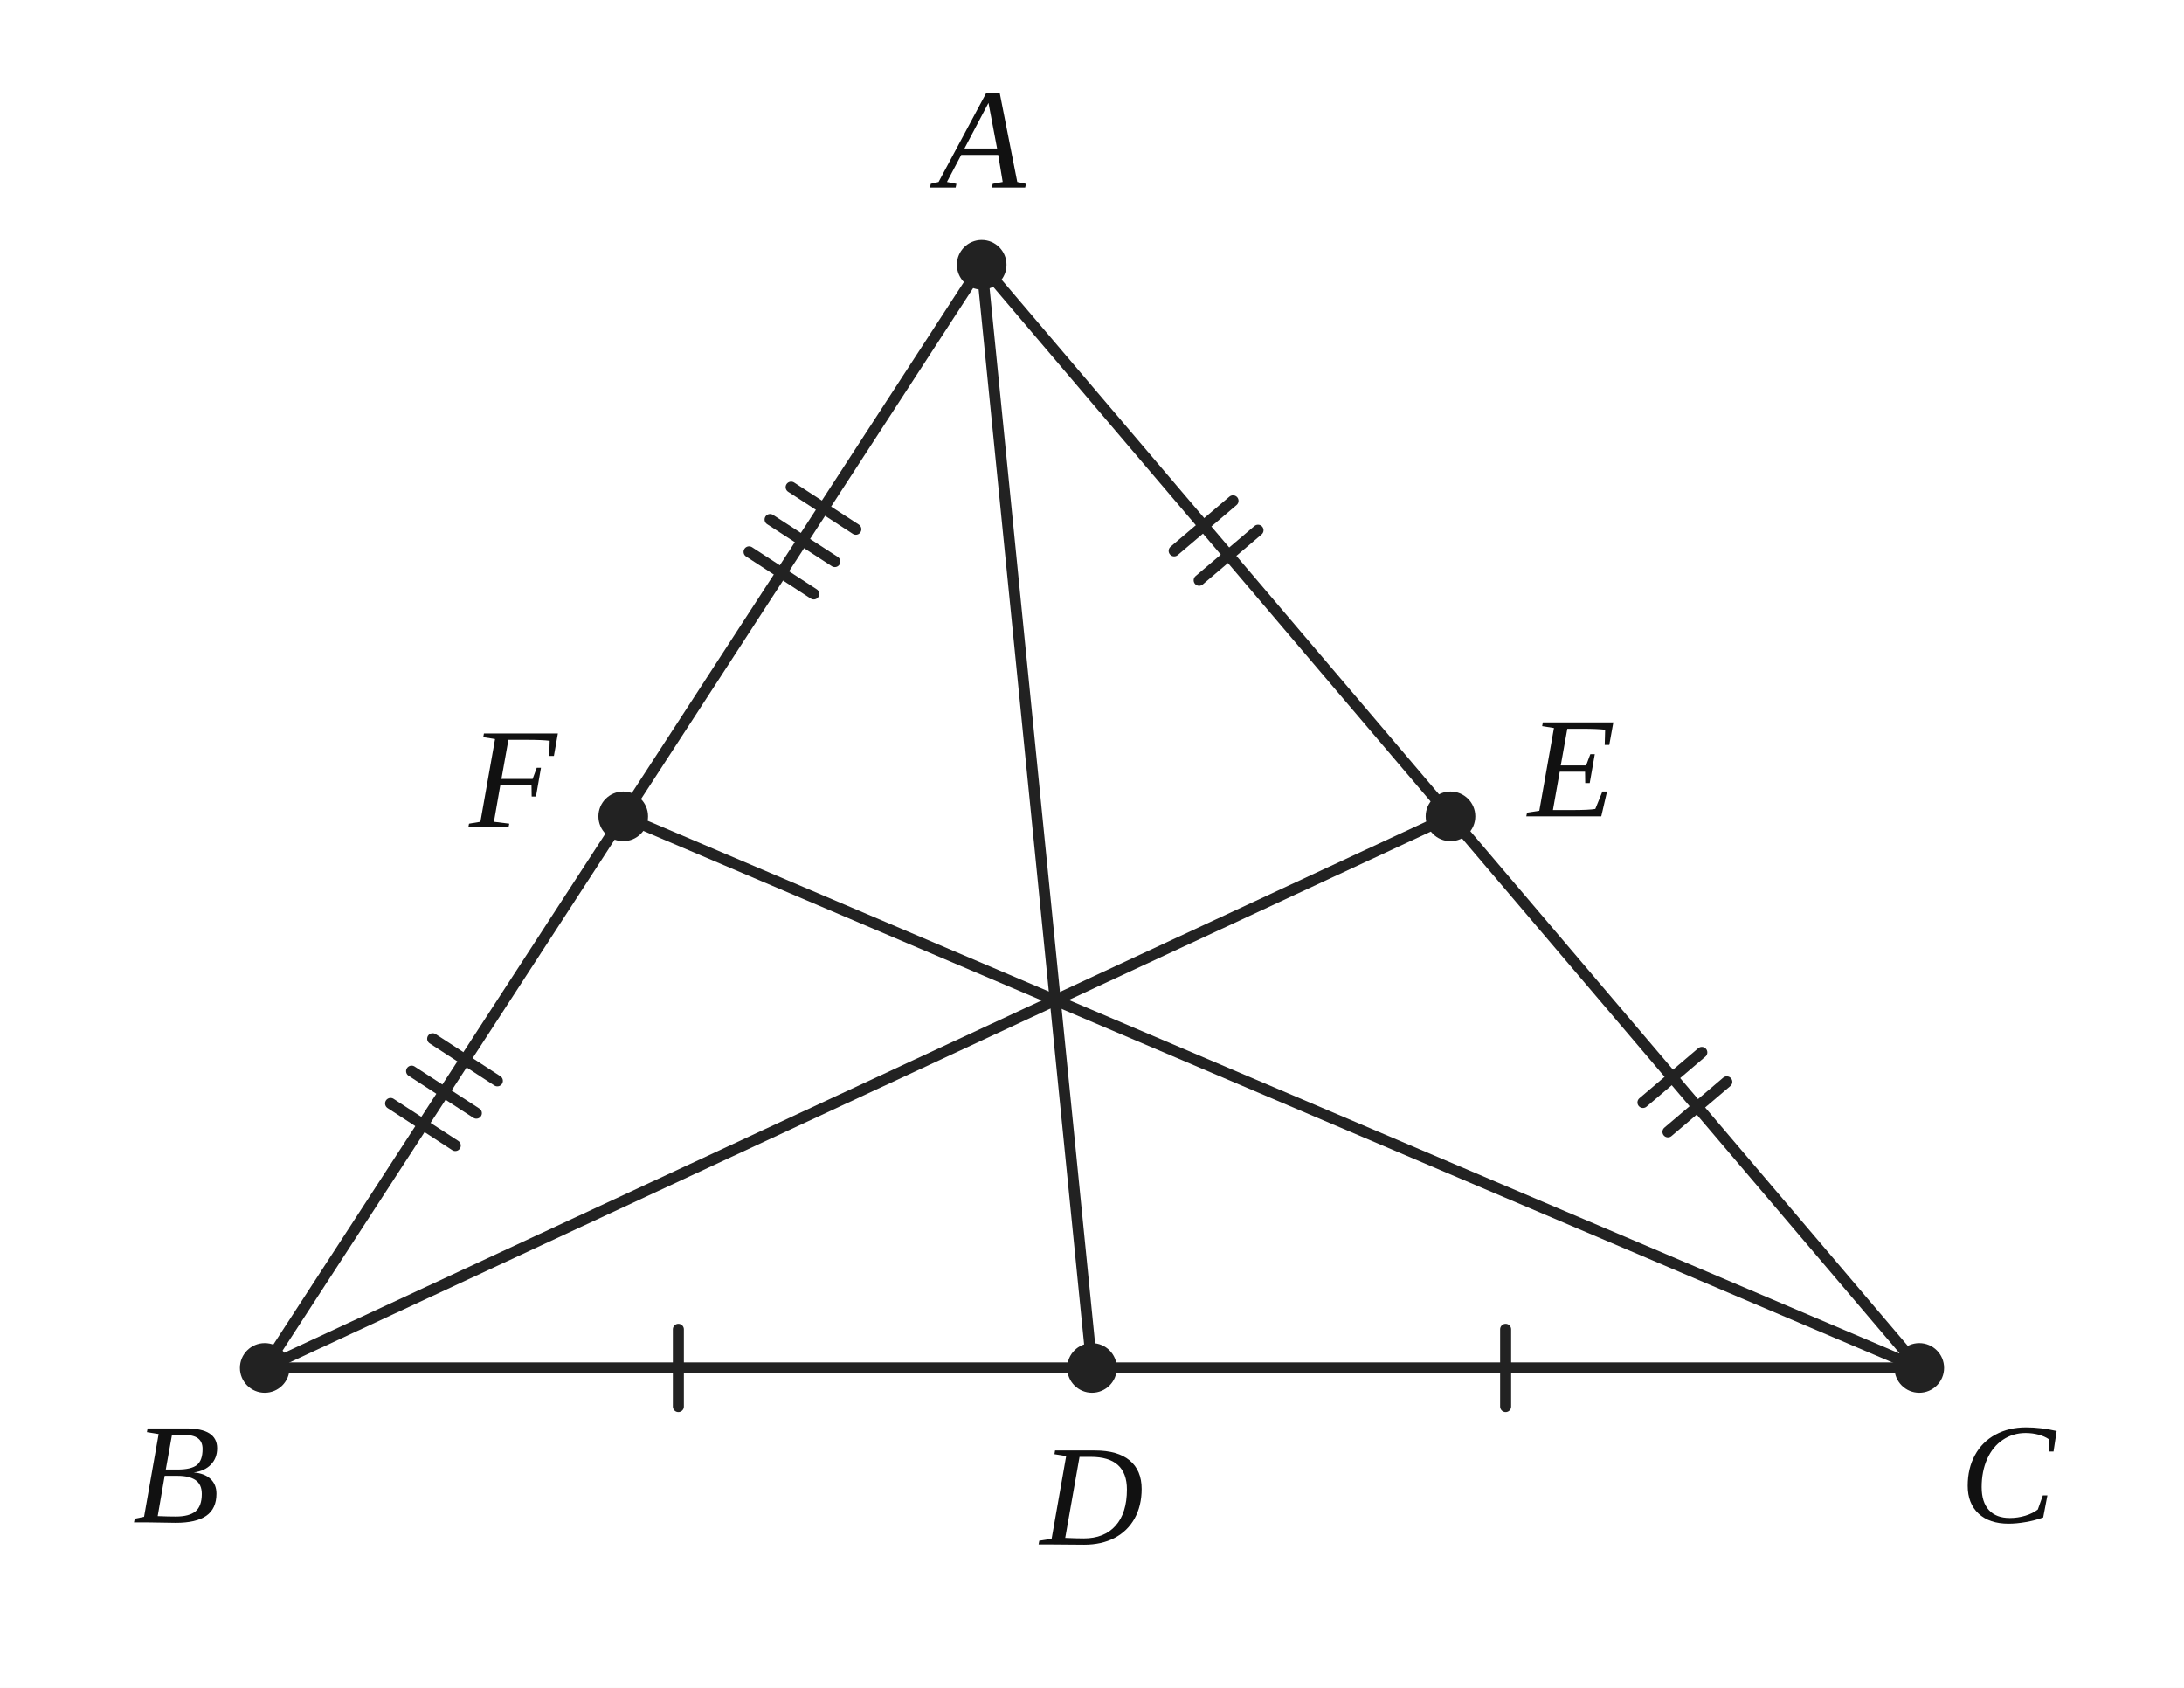
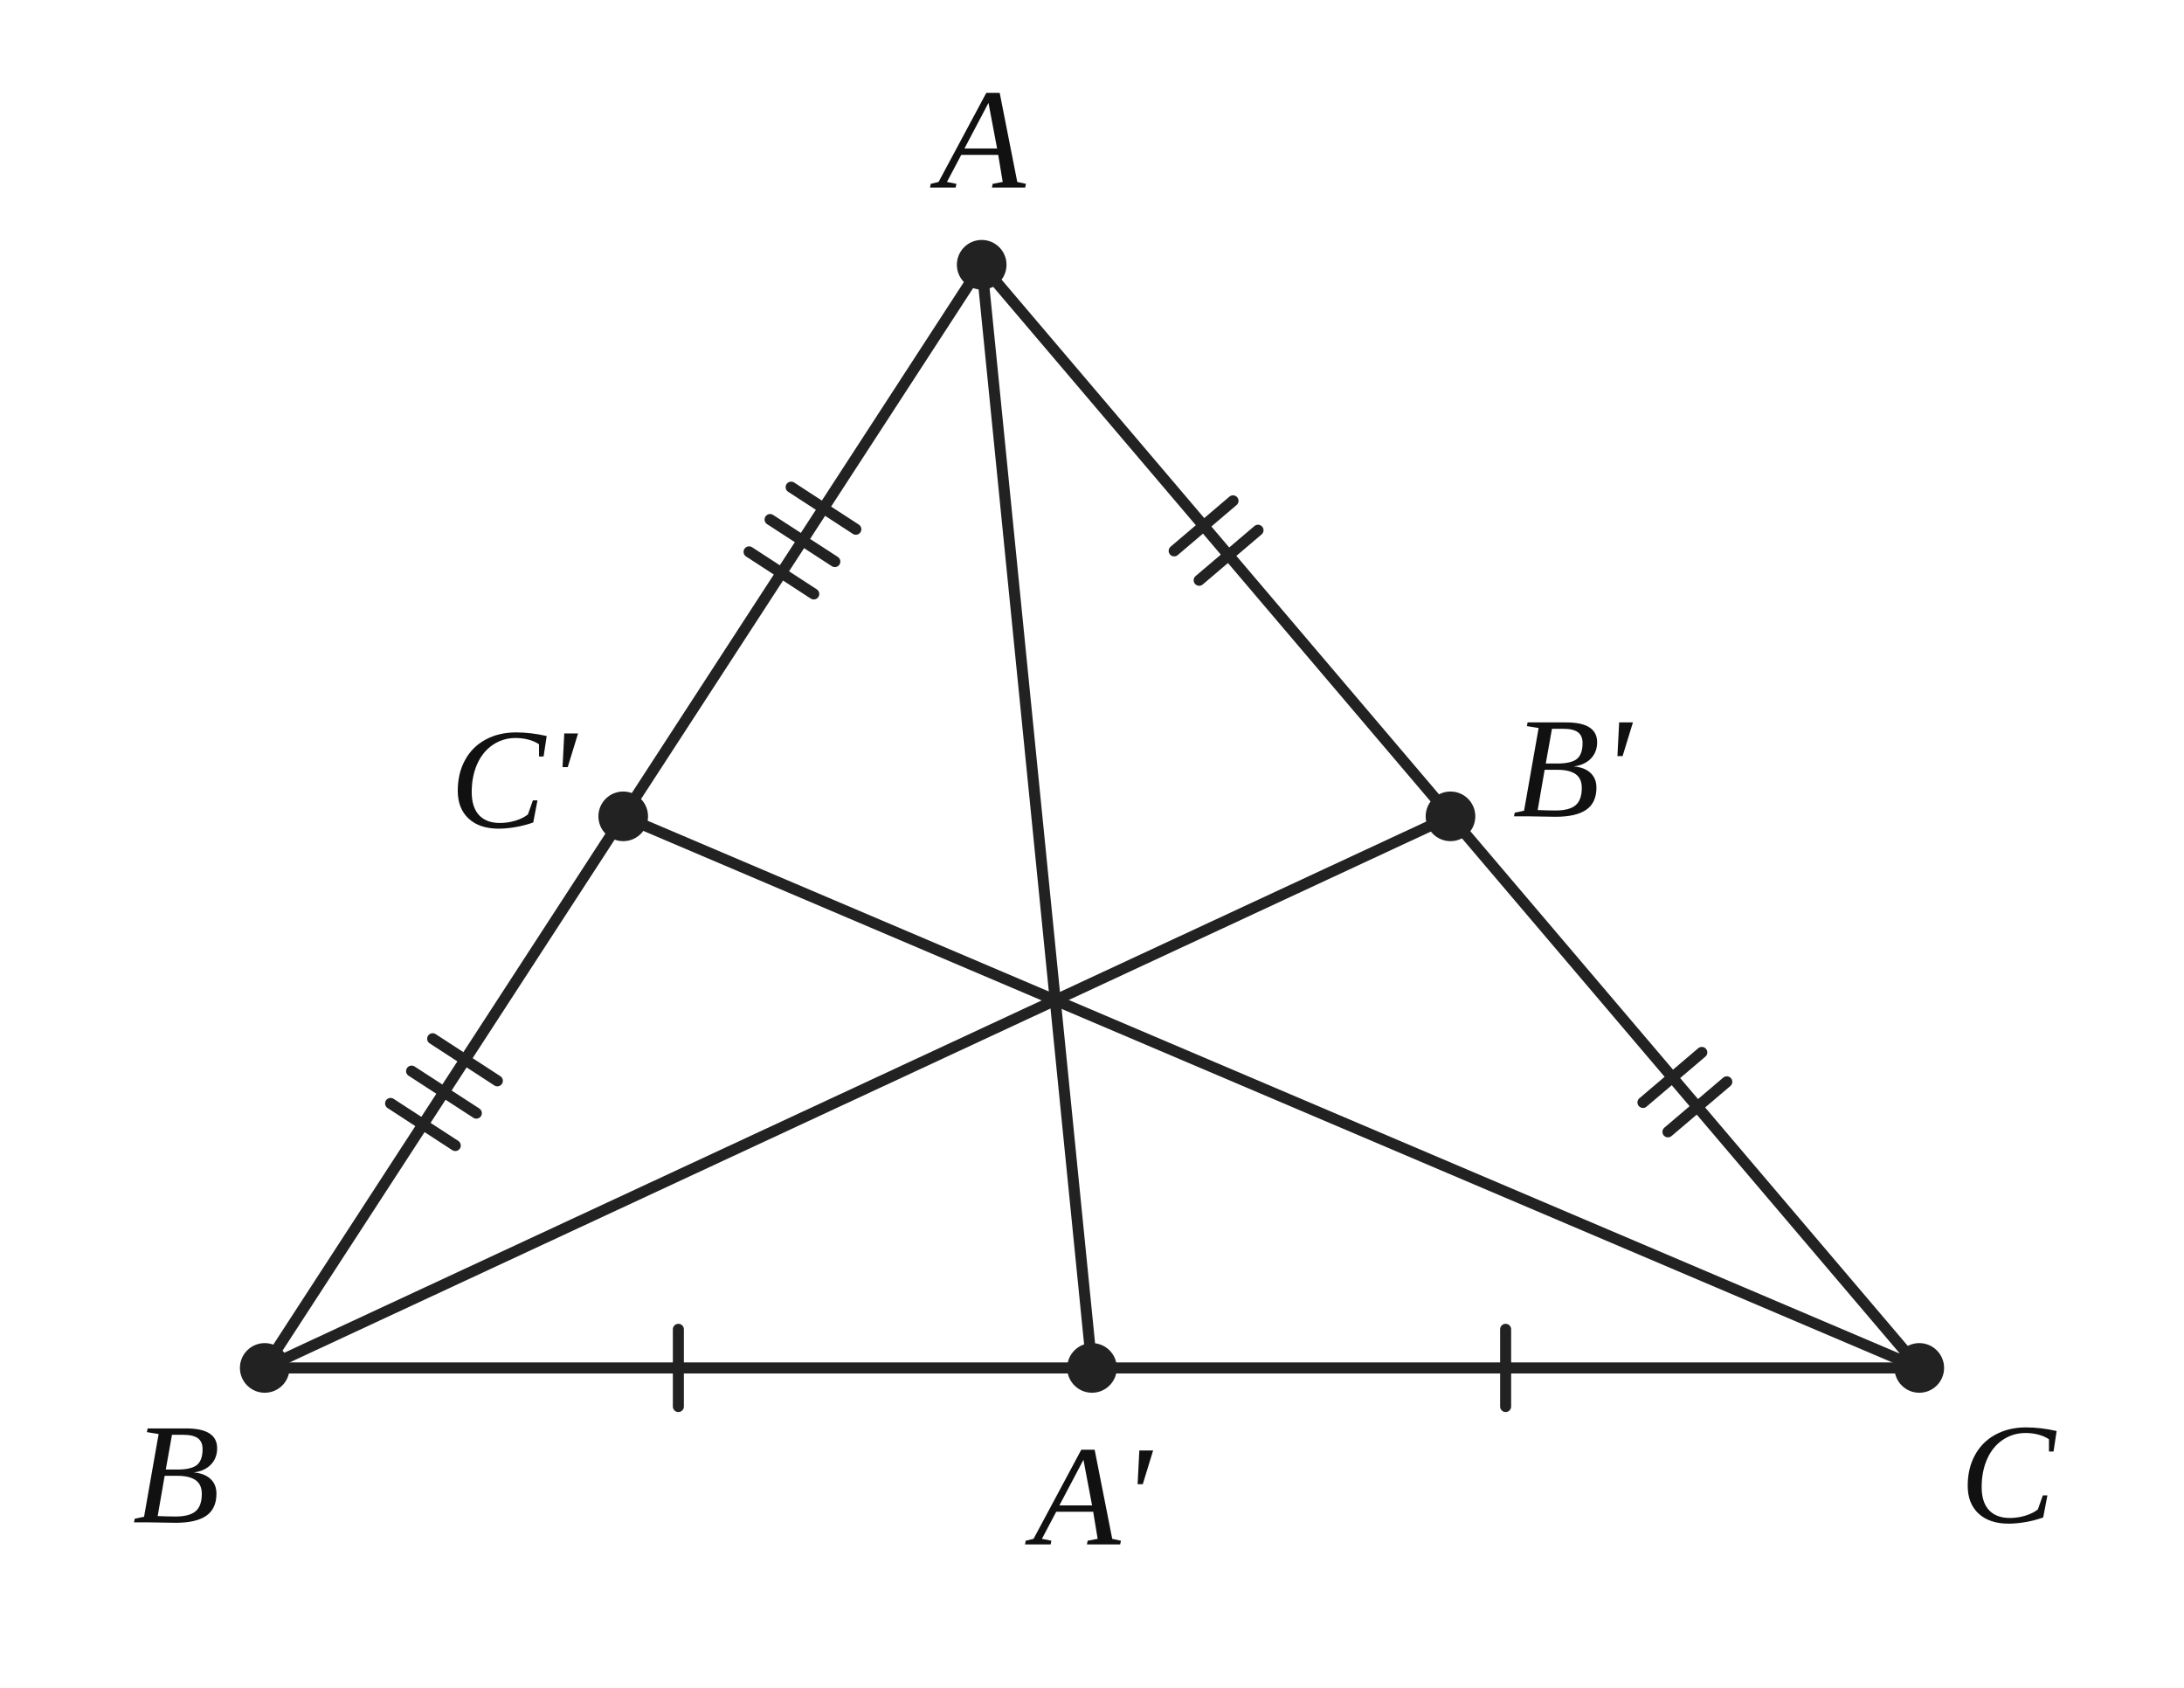
<svg xmlns="http://www.w3.org/2000/svg" width="396" height="306" viewBox="0 0 396 306">
  <rect width="396" height="306" fill="#fff" />
  <g stroke="#222" stroke-width="2" stroke-linecap="round" fill="none">
    <g transform="translate(8,18)">
      <line x1="170" y1="30" x2="40" y2="230" />
      <line x1="40" y1="230" x2="340" y2="230" />
      <line x1="340" y1="230" x2="170" y2="30" />
      <line x1="170" y1="30" x2="190" y2="230" />
      <line x1="40" y1="230" x2="255" y2="130" />
      <line x1="340" y1="230" x2="105" y2="130" />
      <line x1="115" y1="223" x2="115" y2="237" />
      <line x1="265" y1="223" x2="265" y2="237" />
      <line x1="294.43" y1="187.2" x2="305.1" y2="178.13" />
      <line x1="289.9" y1="181.87" x2="300.57" y2="172.8" />
      <line x1="209.43" y1="87.2" x2="220.1" y2="78.13" />
      <line x1="204.9" y1="81.87" x2="215.57" y2="72.8" />
      <line x1="147.18" y1="77.95" x2="135.45" y2="70.32" />
      <line x1="143.37" y1="83.81" x2="131.63" y2="76.19" />
      <line x1="139.55" y1="89.68" x2="127.82" y2="82.05" />
      <line x1="82.18" y1="177.95" x2="70.45" y2="170.32" />
      <line x1="78.37" y1="183.81" x2="66.63" y2="176.19" />
      <line x1="74.55" y1="189.68" x2="62.82" y2="182.05" />
      <circle cx="170" cy="30" r="4.5" fill="#222" stroke="none" />
      <circle cx="40" cy="230" r="4.5" fill="#222" stroke="none" />
      <circle cx="340" cy="230" r="4.5" fill="#222" stroke="none" />
      <circle cx="190" cy="230" r="4.5" fill="#222" stroke="none" />
      <circle cx="255" cy="130" r="4.5" fill="#222" stroke="none" />
      <circle cx="105" cy="130" r="4.5" fill="#222" stroke="none" />
      <text x="170" y="16" text-anchor="middle" fill="#111" stroke="none" font-family="'Times New Roman',Times,serif" font-style="italic" font-size="26">A</text>
      <text x="24" y="258" text-anchor="middle" fill="#111" stroke="none" font-family="'Times New Roman',Times,serif" font-style="italic" font-size="26">B</text>
      <text x="356" y="258" text-anchor="middle" fill="#111" stroke="none" font-family="'Times New Roman',Times,serif" font-style="italic" font-size="26">C</text>
-       <text x="190" y="262" text-anchor="middle" fill="#111" stroke="none" font-family="'Times New Roman',Times,serif" font-style="italic" font-size="26">D</text>
-       <text x="277" y="130" text-anchor="middle" fill="#111" stroke="none" font-family="'Times New Roman',Times,serif" font-style="italic" font-size="26">E</text>
-       <text x="85" y="132" text-anchor="middle" fill="#111" stroke="none" font-family="'Times New Roman',Times,serif" font-style="italic" font-size="26">F</text>
+       <text x="190" y="262" text-anchor="middle" fill="#111" stroke="none" font-family="'Times New Roman',Times,serif" font-style="italic" font-size="26">A'</text>
+       <text x="277" y="130" text-anchor="middle" fill="#111" stroke="none" font-family="'Times New Roman',Times,serif" font-style="italic" font-size="26">B'</text>
+       <text x="85" y="132" text-anchor="middle" fill="#111" stroke="none" font-family="'Times New Roman',Times,serif" font-style="italic" font-size="26">C'</text>
    </g>
  </g>
</svg>
